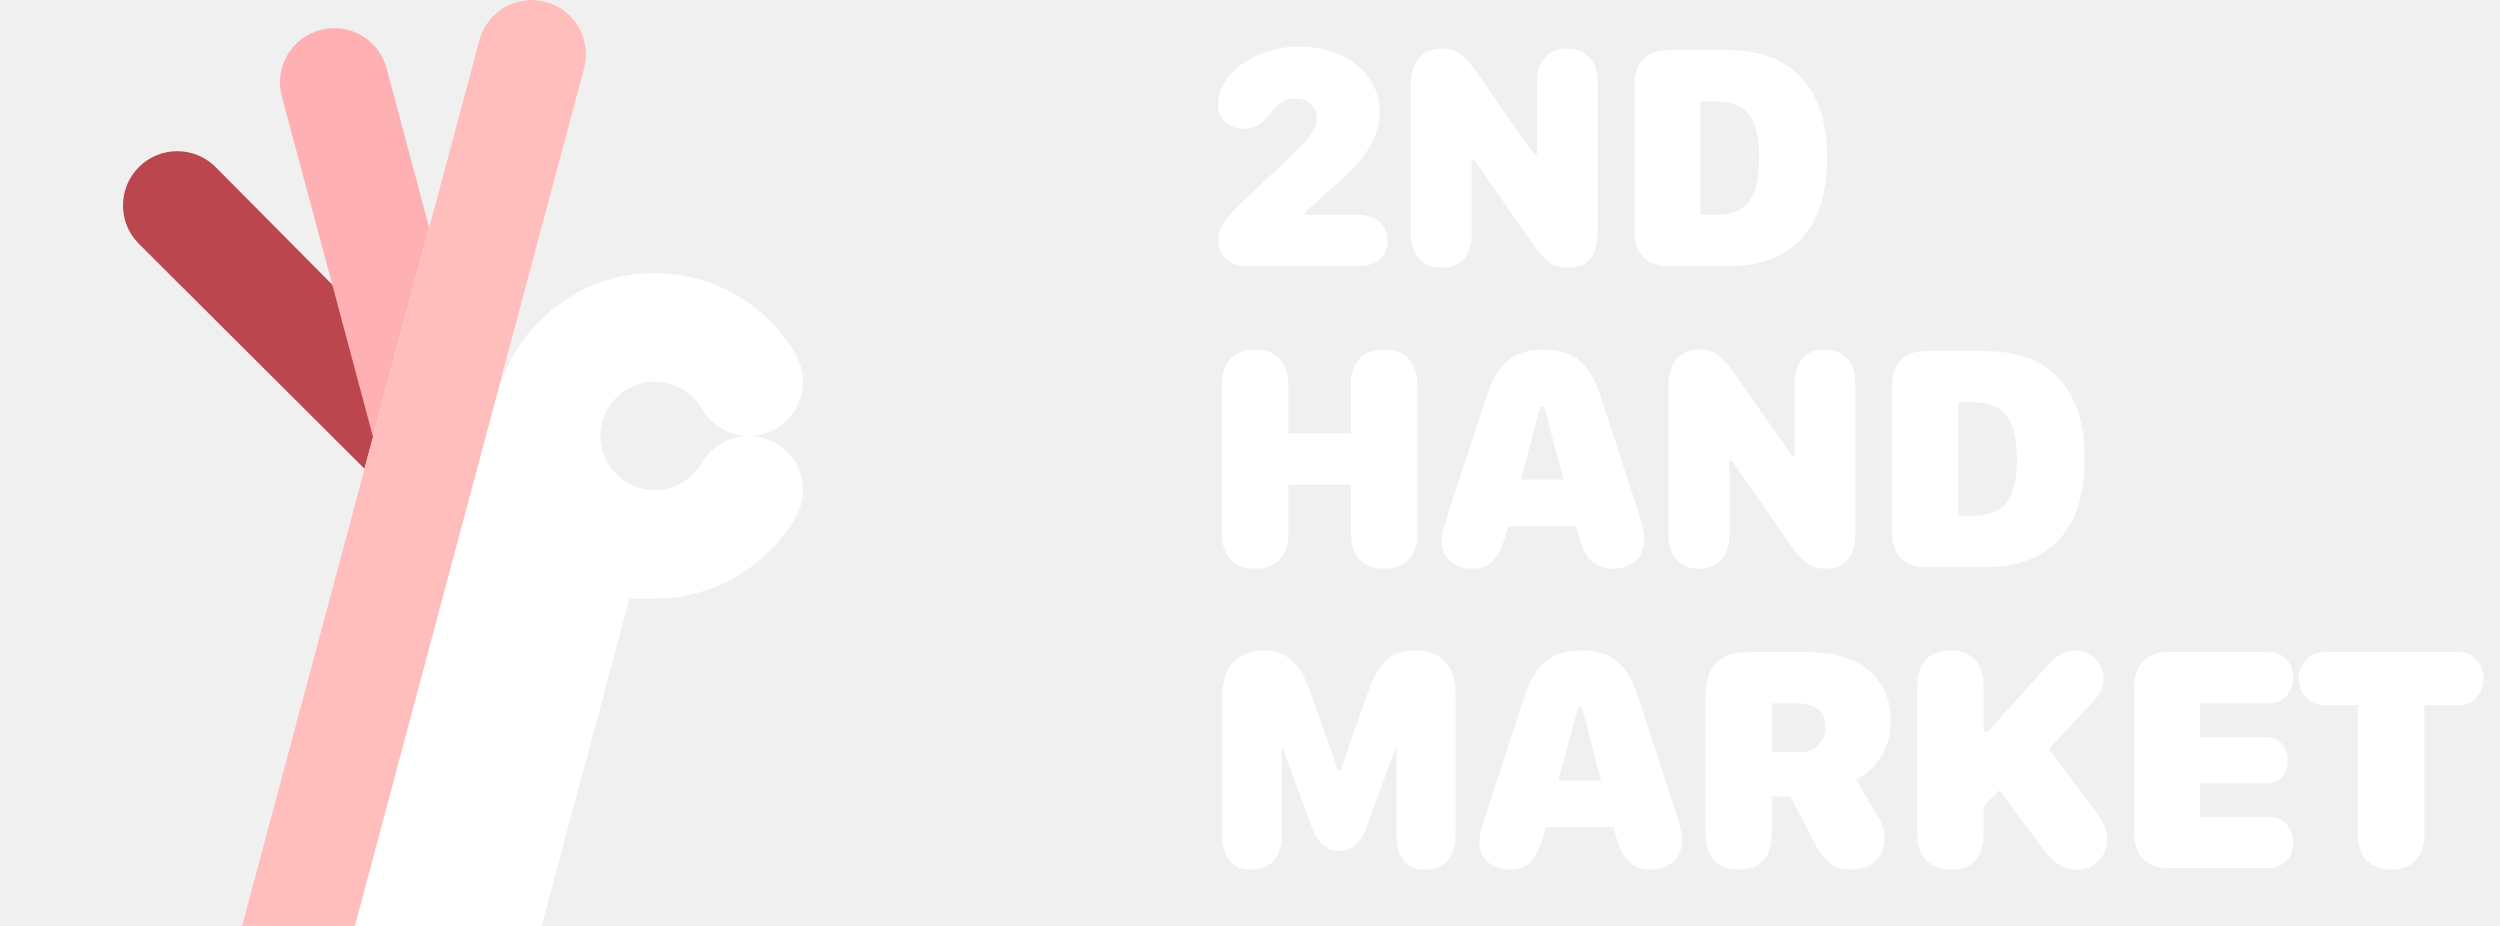
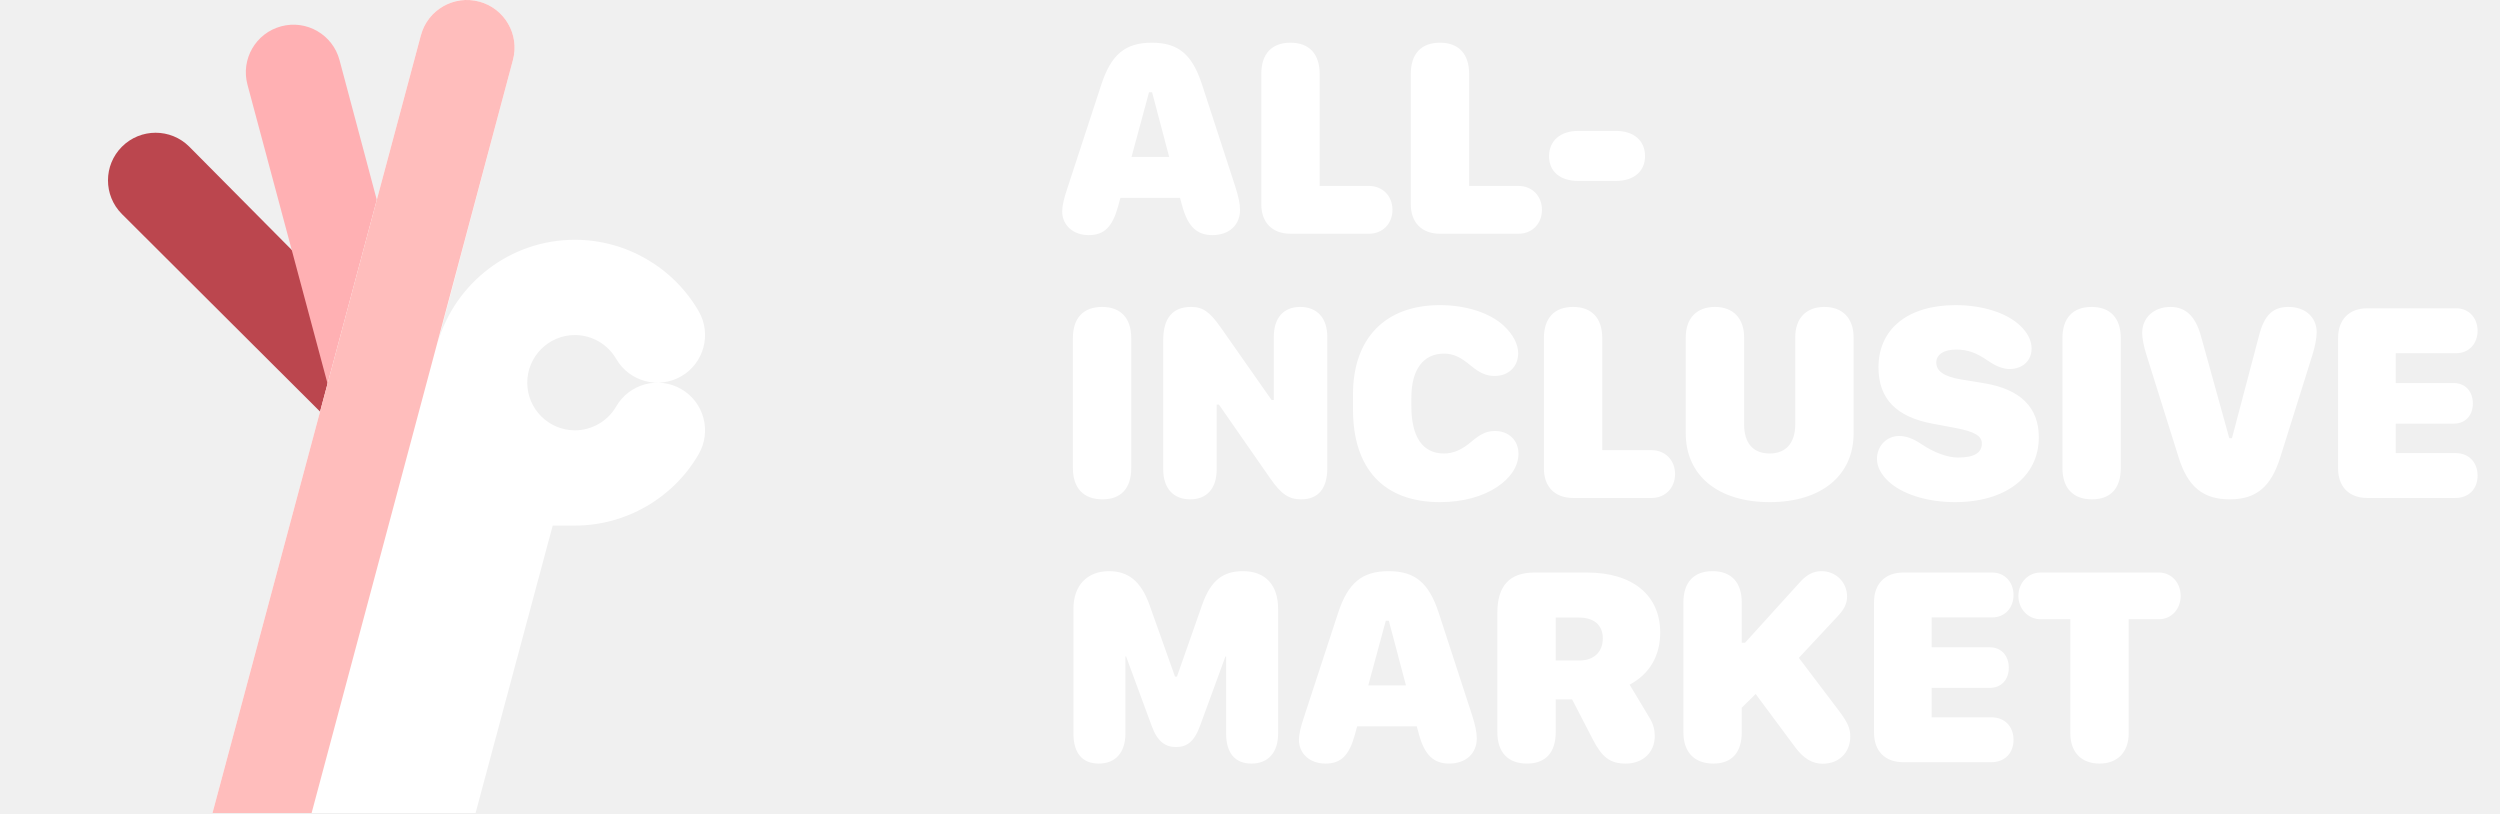
- <svg xmlns="http://www.w3.org/2000/svg" width="108" height="40" viewBox="0 0 108 40" fill="none">
-   <g clip-path="url(#clip0_1_7320)">
+ <svg xmlns="http://www.w3.org/2000/svg" width="123" height="40" viewBox="0 0 123 40" fill="none">
+   <g clip-path="url(#clip0_1239_2)">
    <path d="M5.999 7.218C6.915 6.302 8.399 6.302 9.314 7.218L16.854 14.818V21.355L5.999 10.532C5.084 9.617 5.084 8.133 5.999 7.218Z" fill="#BB464E" />
    <path d="M13.833 1.295C15.083 0.96 16.368 1.702 16.703 2.953L18.588 10.018L16.23 19.303L12.175 4.166C11.84 2.915 12.582 1.63 13.833 1.295Z" fill="#FFB0B3" />
    <path d="M27.193 25.859L23.398 40H10.455L20.708 1.738C21.043 0.487 22.328 -0.255 23.579 0.08C24.829 0.415 25.571 1.701 25.236 2.951L21.537 16.85L21.537 16.851C22.394 13.933 25.095 11.797 28.285 11.797C30.787 11.797 33.12 13.143 34.374 15.31C35.022 16.43 34.639 17.864 33.519 18.513C32.399 19.161 30.965 18.778 30.317 17.658C29.898 16.934 29.119 16.484 28.285 16.484C26.993 16.484 25.941 17.536 25.941 18.828C25.941 20.12 26.993 21.172 28.285 21.172C29.119 21.172 29.898 20.722 30.317 19.998C30.965 18.878 32.399 18.495 33.519 19.144C34.639 19.792 35.022 21.226 34.374 22.346C33.12 24.513 30.787 25.859 28.285 25.859H27.193Z" fill="white" />
    <path d="M20.708 1.738C21.043 0.487 22.328 -0.255 23.579 0.08C24.829 0.415 25.571 1.701 25.236 2.951L15.331 40H10.455L20.708 1.738Z" fill="#FFBDBC" />
  </g>
-   <path d="M52.629 10.372C52.629 9.866 52.923 9.415 53.764 8.629L55.855 6.66C56.566 5.99 56.881 5.553 56.881 5.102C56.881 4.596 56.512 4.254 55.978 4.254C55.568 4.254 55.274 4.418 54.912 4.869C54.495 5.389 54.194 5.566 53.736 5.566C53.08 5.566 52.615 5.129 52.615 4.521C52.615 3.188 54.222 2.012 56.129 2.012C58.118 2.012 59.602 3.208 59.602 4.814C59.602 5.819 59.068 6.776 57.981 7.74L56.368 9.176V9.285H58.658C59.451 9.285 59.943 9.709 59.943 10.399C59.943 11.09 59.465 11.5 58.658 11.5H53.894C53.142 11.5 52.629 11.042 52.629 10.372ZM63.58 10.092C63.58 11.028 63.102 11.568 62.274 11.568C61.44 11.568 60.948 11.015 60.948 10.092V3.734C60.948 2.654 61.413 2.101 62.315 2.101C62.897 2.101 63.231 2.333 63.785 3.119L66.28 6.681H66.39V3.577C66.39 2.641 66.868 2.101 67.689 2.101C68.522 2.101 69.022 2.647 69.022 3.577V10.037C69.022 11.035 68.577 11.568 67.736 11.568C67.135 11.568 66.759 11.322 66.205 10.523L63.69 6.906H63.58V10.092ZM70.607 10.051V3.618C70.607 2.716 71.154 2.169 72.043 2.169H74.647C77.423 2.169 78.934 3.81 78.934 6.831C78.934 9.859 77.423 11.5 74.647 11.5H72.043C71.154 11.5 70.607 10.953 70.607 10.051ZM73.472 9.285H74.128C75.447 9.285 76.001 8.561 76.001 6.831C76.001 5.102 75.447 4.377 74.128 4.377H73.472V9.285ZM59.793 24.568C58.87 24.568 58.357 24.021 58.357 23.03V20.939H55.657V23.03C55.657 24.015 55.145 24.568 54.222 24.568C53.299 24.568 52.786 24.021 52.786 23.03V16.639C52.786 15.648 53.299 15.101 54.222 15.101C55.145 15.101 55.657 15.654 55.657 16.639V18.724H58.357V16.639C58.357 15.648 58.87 15.101 59.793 15.101C60.716 15.101 61.228 15.654 61.228 16.639V23.03C61.228 24.015 60.716 24.568 59.793 24.568ZM63.587 24.568C62.821 24.568 62.281 24.083 62.281 23.399C62.281 23.126 62.356 22.791 62.568 22.162L64.209 17.151C64.694 15.675 65.392 15.101 66.69 15.101C67.989 15.101 68.673 15.668 69.158 17.151L70.792 22.162C70.956 22.675 71.031 23.03 71.031 23.324C71.031 24.076 70.491 24.568 69.671 24.568C68.912 24.568 68.468 24.145 68.194 23.16L68.078 22.736H65.145L65.029 23.16C64.749 24.172 64.346 24.568 63.587 24.568ZM65.692 20.72H67.545L66.704 17.541H66.554L65.692 20.72ZM74.709 23.092C74.709 24.028 74.231 24.568 73.403 24.568C72.569 24.568 72.077 24.015 72.077 23.092V16.734C72.077 15.654 72.542 15.101 73.444 15.101C74.025 15.101 74.36 15.333 74.914 16.119L77.409 19.681H77.519V16.577C77.519 15.641 77.997 15.101 78.817 15.101C79.651 15.101 80.15 15.648 80.15 16.577V23.037C80.15 24.035 79.706 24.568 78.865 24.568C78.264 24.568 77.888 24.322 77.334 23.523L74.818 19.906H74.709V23.092ZM81.736 23.051V16.618C81.736 15.716 82.283 15.169 83.172 15.169H85.776C88.552 15.169 90.062 16.81 90.062 19.831C90.062 22.859 88.552 24.5 85.776 24.5H83.172C82.283 24.5 81.736 23.953 81.736 23.051ZM84.601 22.285H85.257C86.576 22.285 87.13 21.561 87.13 19.831C87.13 18.102 86.576 17.377 85.257 17.377H84.601V22.285ZM54.058 37.568C53.251 37.568 52.813 37.049 52.813 36.092V29.953C52.813 28.811 53.483 28.101 54.563 28.101C55.493 28.101 56.136 28.579 56.56 29.775L57.81 33.289H57.906L59.144 29.762C59.567 28.552 60.176 28.101 61.153 28.101C62.254 28.101 62.883 28.777 62.883 29.953V36.092C62.883 37.022 62.398 37.568 61.57 37.568C60.764 37.568 60.326 37.049 60.326 36.092V32.298H60.292L59.034 35.73C58.747 36.516 58.371 36.755 57.858 36.755C57.339 36.755 56.949 36.488 56.669 35.73L55.404 32.298H55.37V36.092C55.37 37.022 54.885 37.568 54.058 37.568ZM65.214 37.568C64.448 37.568 63.908 37.083 63.908 36.399C63.908 36.126 63.983 35.791 64.195 35.162L65.836 30.151C66.321 28.675 67.019 28.101 68.317 28.101C69.616 28.101 70.3 28.668 70.785 30.151L72.419 35.162C72.583 35.675 72.658 36.03 72.658 36.324C72.658 37.076 72.118 37.568 71.298 37.568C70.539 37.568 70.095 37.145 69.821 36.16L69.705 35.736H66.772L66.656 36.16C66.376 37.172 65.973 37.568 65.214 37.568ZM67.319 33.72H69.172L68.331 30.541H68.181L67.319 33.72ZM76.541 36.03C76.541 37.022 76.042 37.568 75.126 37.568C74.196 37.568 73.67 37.015 73.67 36.03V30.145C73.67 28.825 74.272 28.169 75.488 28.169H78.086C80.321 28.169 81.682 29.283 81.682 31.122C81.682 32.27 81.155 33.166 80.178 33.685L81.183 35.36C81.34 35.62 81.415 35.921 81.415 36.208C81.415 37.015 80.834 37.568 79.986 37.568C79.221 37.568 78.824 37.268 78.359 36.365L77.348 34.41H76.541V36.03ZM76.541 32.496H77.71C78.394 32.496 78.858 32.1 78.858 31.409C78.858 30.739 78.407 30.384 77.683 30.384H76.541V32.496ZM89.68 37.575C89.153 37.575 88.73 37.315 88.306 36.741L86.378 34.144L85.694 34.82V36.03C85.694 37.028 85.202 37.568 84.3 37.568C83.363 37.568 82.823 37.008 82.823 36.03V29.639C82.823 28.648 83.336 28.101 84.259 28.101C85.182 28.101 85.694 28.654 85.694 29.639V31.621H85.858L88.565 28.634C88.9 28.265 89.228 28.101 89.618 28.101C90.329 28.101 90.876 28.648 90.876 29.352C90.876 29.693 90.739 29.974 90.418 30.315L88.504 32.366L90.507 35.012C90.91 35.552 91.033 35.846 91.033 36.235C91.033 37.022 90.48 37.575 89.68 37.575ZM92.202 36.051V29.625C92.202 28.723 92.749 28.169 93.638 28.169H98.019C98.628 28.169 99.065 28.634 99.065 29.276C99.065 29.919 98.628 30.377 98.019 30.377H95.039V31.847H97.903C98.457 31.847 98.833 32.257 98.833 32.852C98.833 33.446 98.457 33.843 97.903 33.843H95.039V35.292H97.978C98.628 35.292 99.065 35.736 99.065 36.399C99.065 37.062 98.628 37.5 97.972 37.5H93.638C92.749 37.5 92.202 36.953 92.202 36.051ZM103.297 37.568C102.401 37.568 101.861 37.008 101.861 36.078V30.466H100.392C99.783 30.466 99.305 29.96 99.305 29.317C99.305 28.675 99.783 28.169 100.392 28.169H106.223C106.831 28.169 107.289 28.668 107.289 29.317C107.289 29.967 106.831 30.466 106.223 30.466H104.732V36.078C104.732 37.001 104.186 37.568 103.297 37.568Z" fill="white" />
+   <path d="M53.565 11.568C52.8 11.568 52.26 11.083 52.26 10.399C52.26 10.126 52.335 9.791 52.547 9.162L54.188 4.151C54.673 2.675 55.37 2.101 56.669 2.101C57.968 2.101 58.651 2.668 59.137 4.151L60.77 9.162C60.935 9.675 61.01 10.03 61.01 10.324C61.01 11.076 60.47 11.568 59.649 11.568C58.891 11.568 58.446 11.145 58.173 10.16L58.057 9.736H55.124L55.008 10.16C54.727 11.172 54.324 11.568 53.565 11.568ZM55.671 7.72H57.523L56.683 4.541H56.532L55.671 7.72ZM68.509 10.324C68.509 11.008 68.023 11.5 67.353 11.5H63.491C62.602 11.5 62.056 10.953 62.056 10.051V3.639C62.056 2.647 62.568 2.101 63.491 2.101C64.414 2.101 64.927 2.654 64.927 3.639V9.148H67.353C68.023 9.148 68.509 9.641 68.509 10.324ZM75.864 10.324C75.864 11.008 75.379 11.5 74.709 11.5H70.847C69.958 11.5 69.411 10.953 69.411 10.051V3.639C69.411 2.647 69.924 2.101 70.847 2.101C71.769 2.101 72.282 2.654 72.282 3.639V9.148H74.709C75.379 9.148 75.864 9.641 75.864 10.324ZM76.213 7.686C76.213 6.927 76.773 6.441 77.642 6.441H79.508C80.383 6.441 80.936 6.92 80.936 7.679C80.936 8.431 80.383 8.902 79.508 8.902H77.642C76.76 8.902 76.213 8.438 76.213 7.686ZM54.242 24.568C53.312 24.568 52.786 24.015 52.786 23.03V16.639C52.786 15.648 53.299 15.101 54.222 15.101C55.145 15.101 55.657 15.654 55.657 16.639V23.03C55.657 24.021 55.158 24.568 54.242 24.568ZM59.861 23.092C59.861 24.028 59.383 24.568 58.556 24.568C57.722 24.568 57.23 24.015 57.23 23.092V16.734C57.23 15.654 57.694 15.101 58.597 15.101C59.178 15.101 59.513 15.333 60.066 16.119L62.562 19.681H62.671V16.577C62.671 15.641 63.149 15.101 63.97 15.101C64.804 15.101 65.303 15.648 65.303 16.577V23.037C65.303 24.035 64.858 24.568 64.018 24.568C63.416 24.568 63.04 24.322 62.486 23.523L59.971 19.906H59.861V23.092ZM66.567 20.145V19.4C66.567 16.666 68.133 15.012 70.847 15.012C72.118 15.012 73.301 15.388 73.984 16.023C74.429 16.44 74.695 16.926 74.695 17.377C74.695 18.04 74.217 18.498 73.54 18.498C73.123 18.498 72.795 18.348 72.351 17.979C71.865 17.575 71.51 17.398 71.045 17.398C70.019 17.398 69.439 18.19 69.439 19.564V19.988C69.439 21.506 69.999 22.312 71.045 22.312C71.51 22.312 71.927 22.128 72.392 21.731C72.85 21.342 73.15 21.205 73.554 21.205C74.231 21.205 74.709 21.663 74.709 22.326C74.709 22.941 74.306 23.536 73.643 23.967C72.952 24.425 71.981 24.705 70.847 24.705C68.071 24.705 66.567 23.051 66.567 20.145ZM82.413 23.324C82.413 24.008 81.928 24.5 81.258 24.5H77.395C76.507 24.5 75.96 23.953 75.96 23.051V16.639C75.96 15.648 76.473 15.101 77.395 15.101C78.318 15.101 78.831 15.654 78.831 16.639V22.148H81.258C81.928 22.148 82.413 22.641 82.413 23.324ZM91.197 21.321C91.197 23.399 89.605 24.705 87.068 24.705C84.532 24.705 82.939 23.399 82.939 21.321V16.598C82.939 15.661 83.473 15.101 84.375 15.101C85.27 15.101 85.811 15.661 85.811 16.598V20.877C85.811 21.807 86.255 22.312 87.068 22.312C87.868 22.312 88.326 21.793 88.326 20.877V16.598C88.326 15.661 88.859 15.101 89.762 15.101C90.657 15.101 91.197 15.661 91.197 16.598V21.321ZM92.346 22.586C92.346 21.923 92.838 21.451 93.433 21.451C93.781 21.451 94.116 21.567 94.561 21.868C95.162 22.271 95.825 22.511 96.331 22.511C97.124 22.511 97.507 22.285 97.507 21.82C97.507 21.444 97.144 21.232 96.201 21.055L95.073 20.843C93.289 20.508 92.421 19.612 92.421 18.074C92.421 16.181 93.87 15.012 96.215 15.012C97.541 15.012 98.744 15.395 99.4 16.03C99.769 16.386 99.954 16.755 99.954 17.151C99.954 17.746 99.51 18.156 98.867 18.156C98.56 18.156 98.197 18.02 97.814 17.753C97.24 17.356 96.81 17.199 96.242 17.199C95.634 17.199 95.265 17.445 95.265 17.835C95.265 18.245 95.62 18.525 96.481 18.669L97.644 18.86C99.407 19.154 100.31 20.05 100.31 21.513C100.31 23.447 98.683 24.705 96.188 24.705C94.793 24.705 93.549 24.302 92.879 23.652C92.537 23.317 92.346 22.955 92.346 22.586ZM102.928 24.568C101.998 24.568 101.472 24.015 101.472 23.03V16.639C101.472 15.648 101.984 15.101 102.907 15.101C103.83 15.101 104.343 15.654 104.343 16.639V23.03C104.343 24.021 103.844 24.568 102.928 24.568ZM109.812 21.561L111.145 16.509C111.404 15.504 111.821 15.101 112.594 15.101C113.421 15.101 113.981 15.606 113.981 16.352C113.981 16.632 113.899 17.049 113.77 17.466L112.184 22.518C111.726 23.967 110.994 24.568 109.702 24.568C108.396 24.568 107.645 23.953 107.193 22.518L105.607 17.466C105.471 17.035 105.396 16.652 105.396 16.379C105.396 15.627 105.97 15.101 106.79 15.101C107.528 15.101 108.014 15.559 108.28 16.509L109.682 21.561H109.812ZM115.034 23.051V16.625C115.034 15.723 115.581 15.169 116.47 15.169H120.852C121.46 15.169 121.897 15.634 121.897 16.276C121.897 16.919 121.46 17.377 120.852 17.377H117.871V18.847H120.735C121.289 18.847 121.665 19.257 121.665 19.852C121.665 20.446 121.289 20.843 120.735 20.843H117.871V22.292H120.811C121.46 22.292 121.897 22.736 121.897 23.399C121.897 24.062 121.46 24.5 120.804 24.5H116.47C115.581 24.5 115.034 23.953 115.034 23.051ZM54.058 37.568C53.251 37.568 52.813 37.049 52.813 36.092V29.953C52.813 28.811 53.483 28.101 54.563 28.101C55.493 28.101 56.136 28.579 56.56 29.775L57.81 33.289H57.906L59.144 29.762C59.567 28.552 60.176 28.101 61.153 28.101C62.254 28.101 62.883 28.777 62.883 29.953V36.092C62.883 37.022 62.398 37.568 61.57 37.568C60.764 37.568 60.326 37.049 60.326 36.092V32.298H60.292L59.034 35.73C58.747 36.516 58.371 36.755 57.858 36.755C57.339 36.755 56.949 36.488 56.669 35.73L55.404 32.298H55.37V36.092C55.37 37.022 54.885 37.568 54.058 37.568ZM65.214 37.568C64.448 37.568 63.908 37.083 63.908 36.399C63.908 36.126 63.983 35.791 64.195 35.162L65.836 30.151C66.321 28.675 67.019 28.101 68.317 28.101C69.616 28.101 70.3 28.668 70.785 30.151L72.419 35.162C72.583 35.675 72.658 36.03 72.658 36.324C72.658 37.076 72.118 37.568 71.298 37.568C70.539 37.568 70.095 37.145 69.821 36.16L69.705 35.736H66.772L66.656 36.16C66.376 37.172 65.973 37.568 65.214 37.568ZM67.319 33.72H69.172L68.331 30.541H68.181L67.319 33.72ZM76.541 36.03C76.541 37.022 76.042 37.568 75.126 37.568C74.196 37.568 73.67 37.015 73.67 36.03V30.145C73.67 28.825 74.272 28.169 75.488 28.169H78.086C80.321 28.169 81.682 29.283 81.682 31.122C81.682 32.27 81.155 33.166 80.178 33.685L81.183 35.36C81.34 35.62 81.415 35.921 81.415 36.208C81.415 37.015 80.834 37.568 79.986 37.568C79.221 37.568 78.824 37.268 78.359 36.365L77.348 34.41H76.541V36.03ZM76.541 32.496H77.71C78.394 32.496 78.858 32.1 78.858 31.409C78.858 30.739 78.407 30.384 77.683 30.384H76.541V32.496ZM89.68 37.575C89.153 37.575 88.73 37.315 88.306 36.741L86.378 34.144L85.694 34.82V36.03C85.694 37.028 85.202 37.568 84.3 37.568C83.363 37.568 82.823 37.008 82.823 36.03V29.639C82.823 28.648 83.336 28.101 84.259 28.101C85.182 28.101 85.694 28.654 85.694 29.639V31.621H85.858L88.565 28.634C88.9 28.265 89.228 28.101 89.618 28.101C90.329 28.101 90.876 28.648 90.876 29.352C90.876 29.693 90.739 29.974 90.418 30.315L88.504 32.366L90.507 35.012C90.91 35.552 91.033 35.846 91.033 36.235C91.033 37.022 90.48 37.575 89.68 37.575ZM92.202 36.051V29.625C92.202 28.723 92.749 28.169 93.638 28.169H98.019C98.628 28.169 99.065 28.634 99.065 29.276C99.065 29.919 98.628 30.377 98.019 30.377H95.039V31.847H97.903C98.457 31.847 98.833 32.257 98.833 32.852C98.833 33.446 98.457 33.843 97.903 33.843H95.039V35.292H97.978C98.628 35.292 99.065 35.736 99.065 36.399C99.065 37.062 98.628 37.5 97.972 37.5H93.638C92.749 37.5 92.202 36.953 92.202 36.051ZM103.297 37.568C102.401 37.568 101.861 37.008 101.861 36.078V30.466H100.392C99.783 30.466 99.305 29.96 99.305 29.317C99.305 28.675 99.783 28.169 100.392 28.169H106.223C106.831 28.169 107.289 28.668 107.289 29.317C107.289 29.967 106.831 30.466 106.223 30.466H104.732V36.078C104.732 37.001 104.186 37.568 103.297 37.568Z" fill="white" />
  <defs>
-     <clipPath id="clip0_1_7320">
+     <clipPath id="clip0_1239_2">
      <rect width="40" height="40" fill="white" transform="matrix(-1 0 0 1 40 0)" />
    </clipPath>
  </defs>
</svg>
